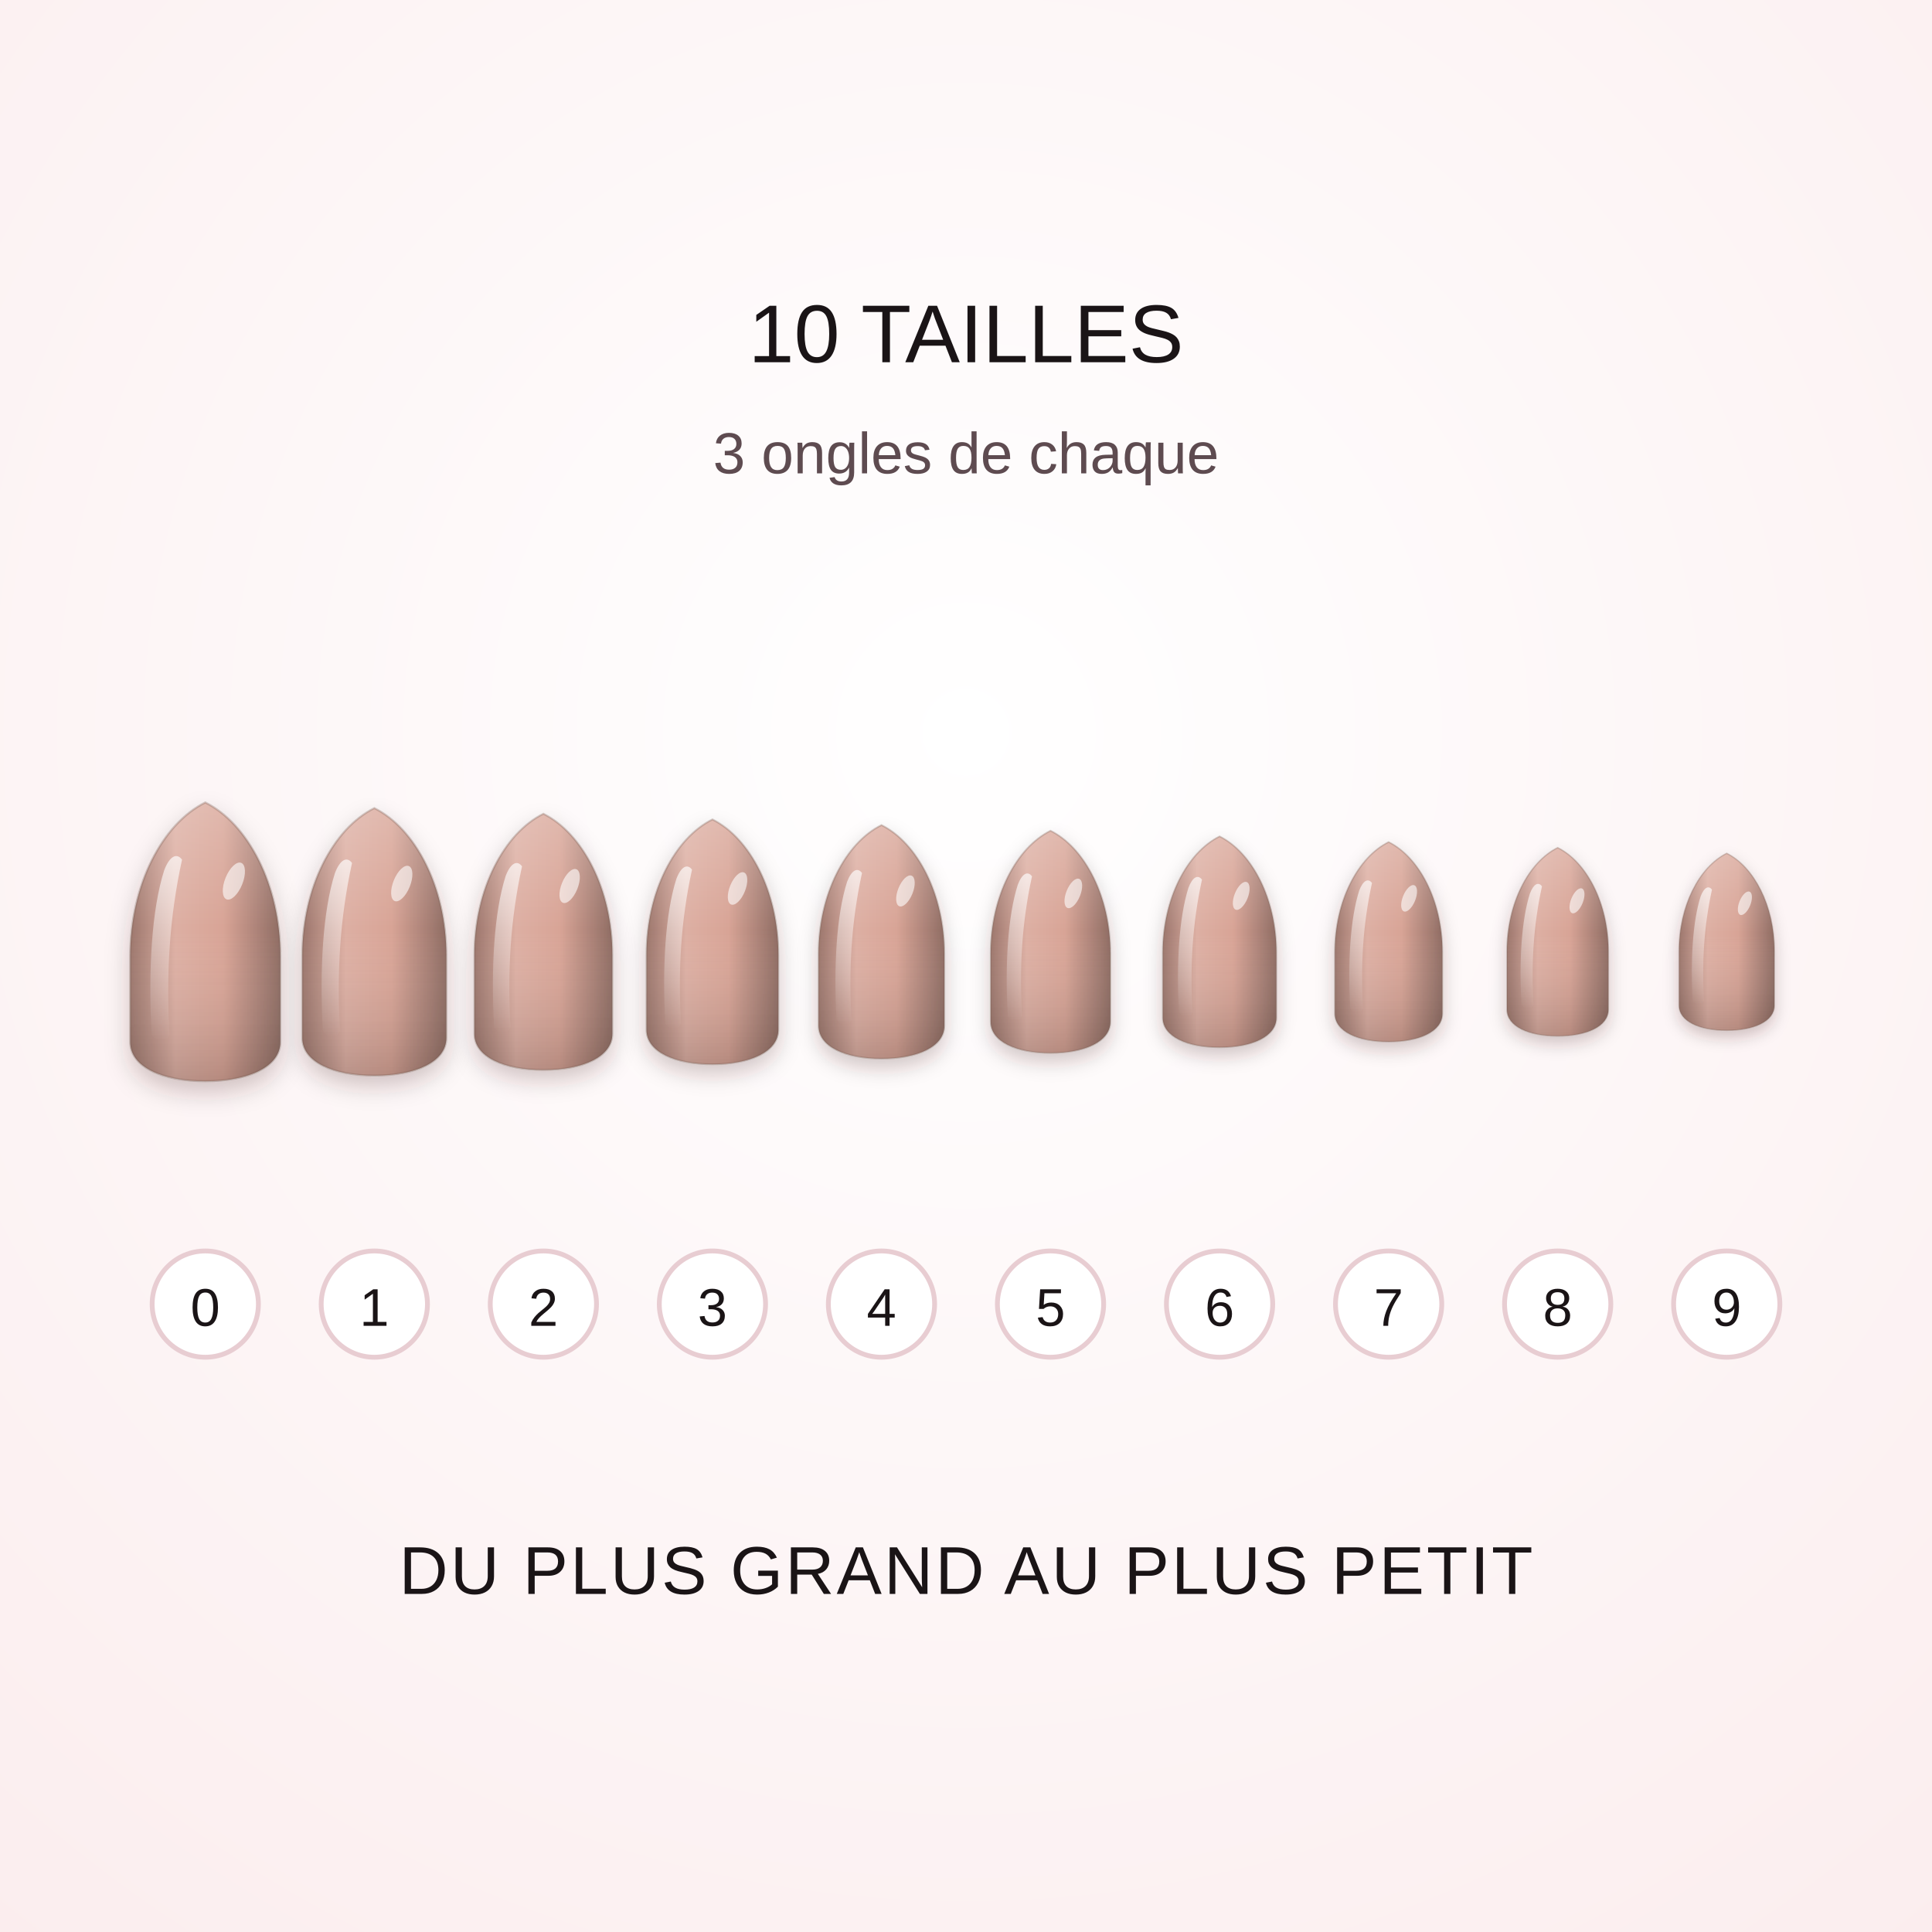
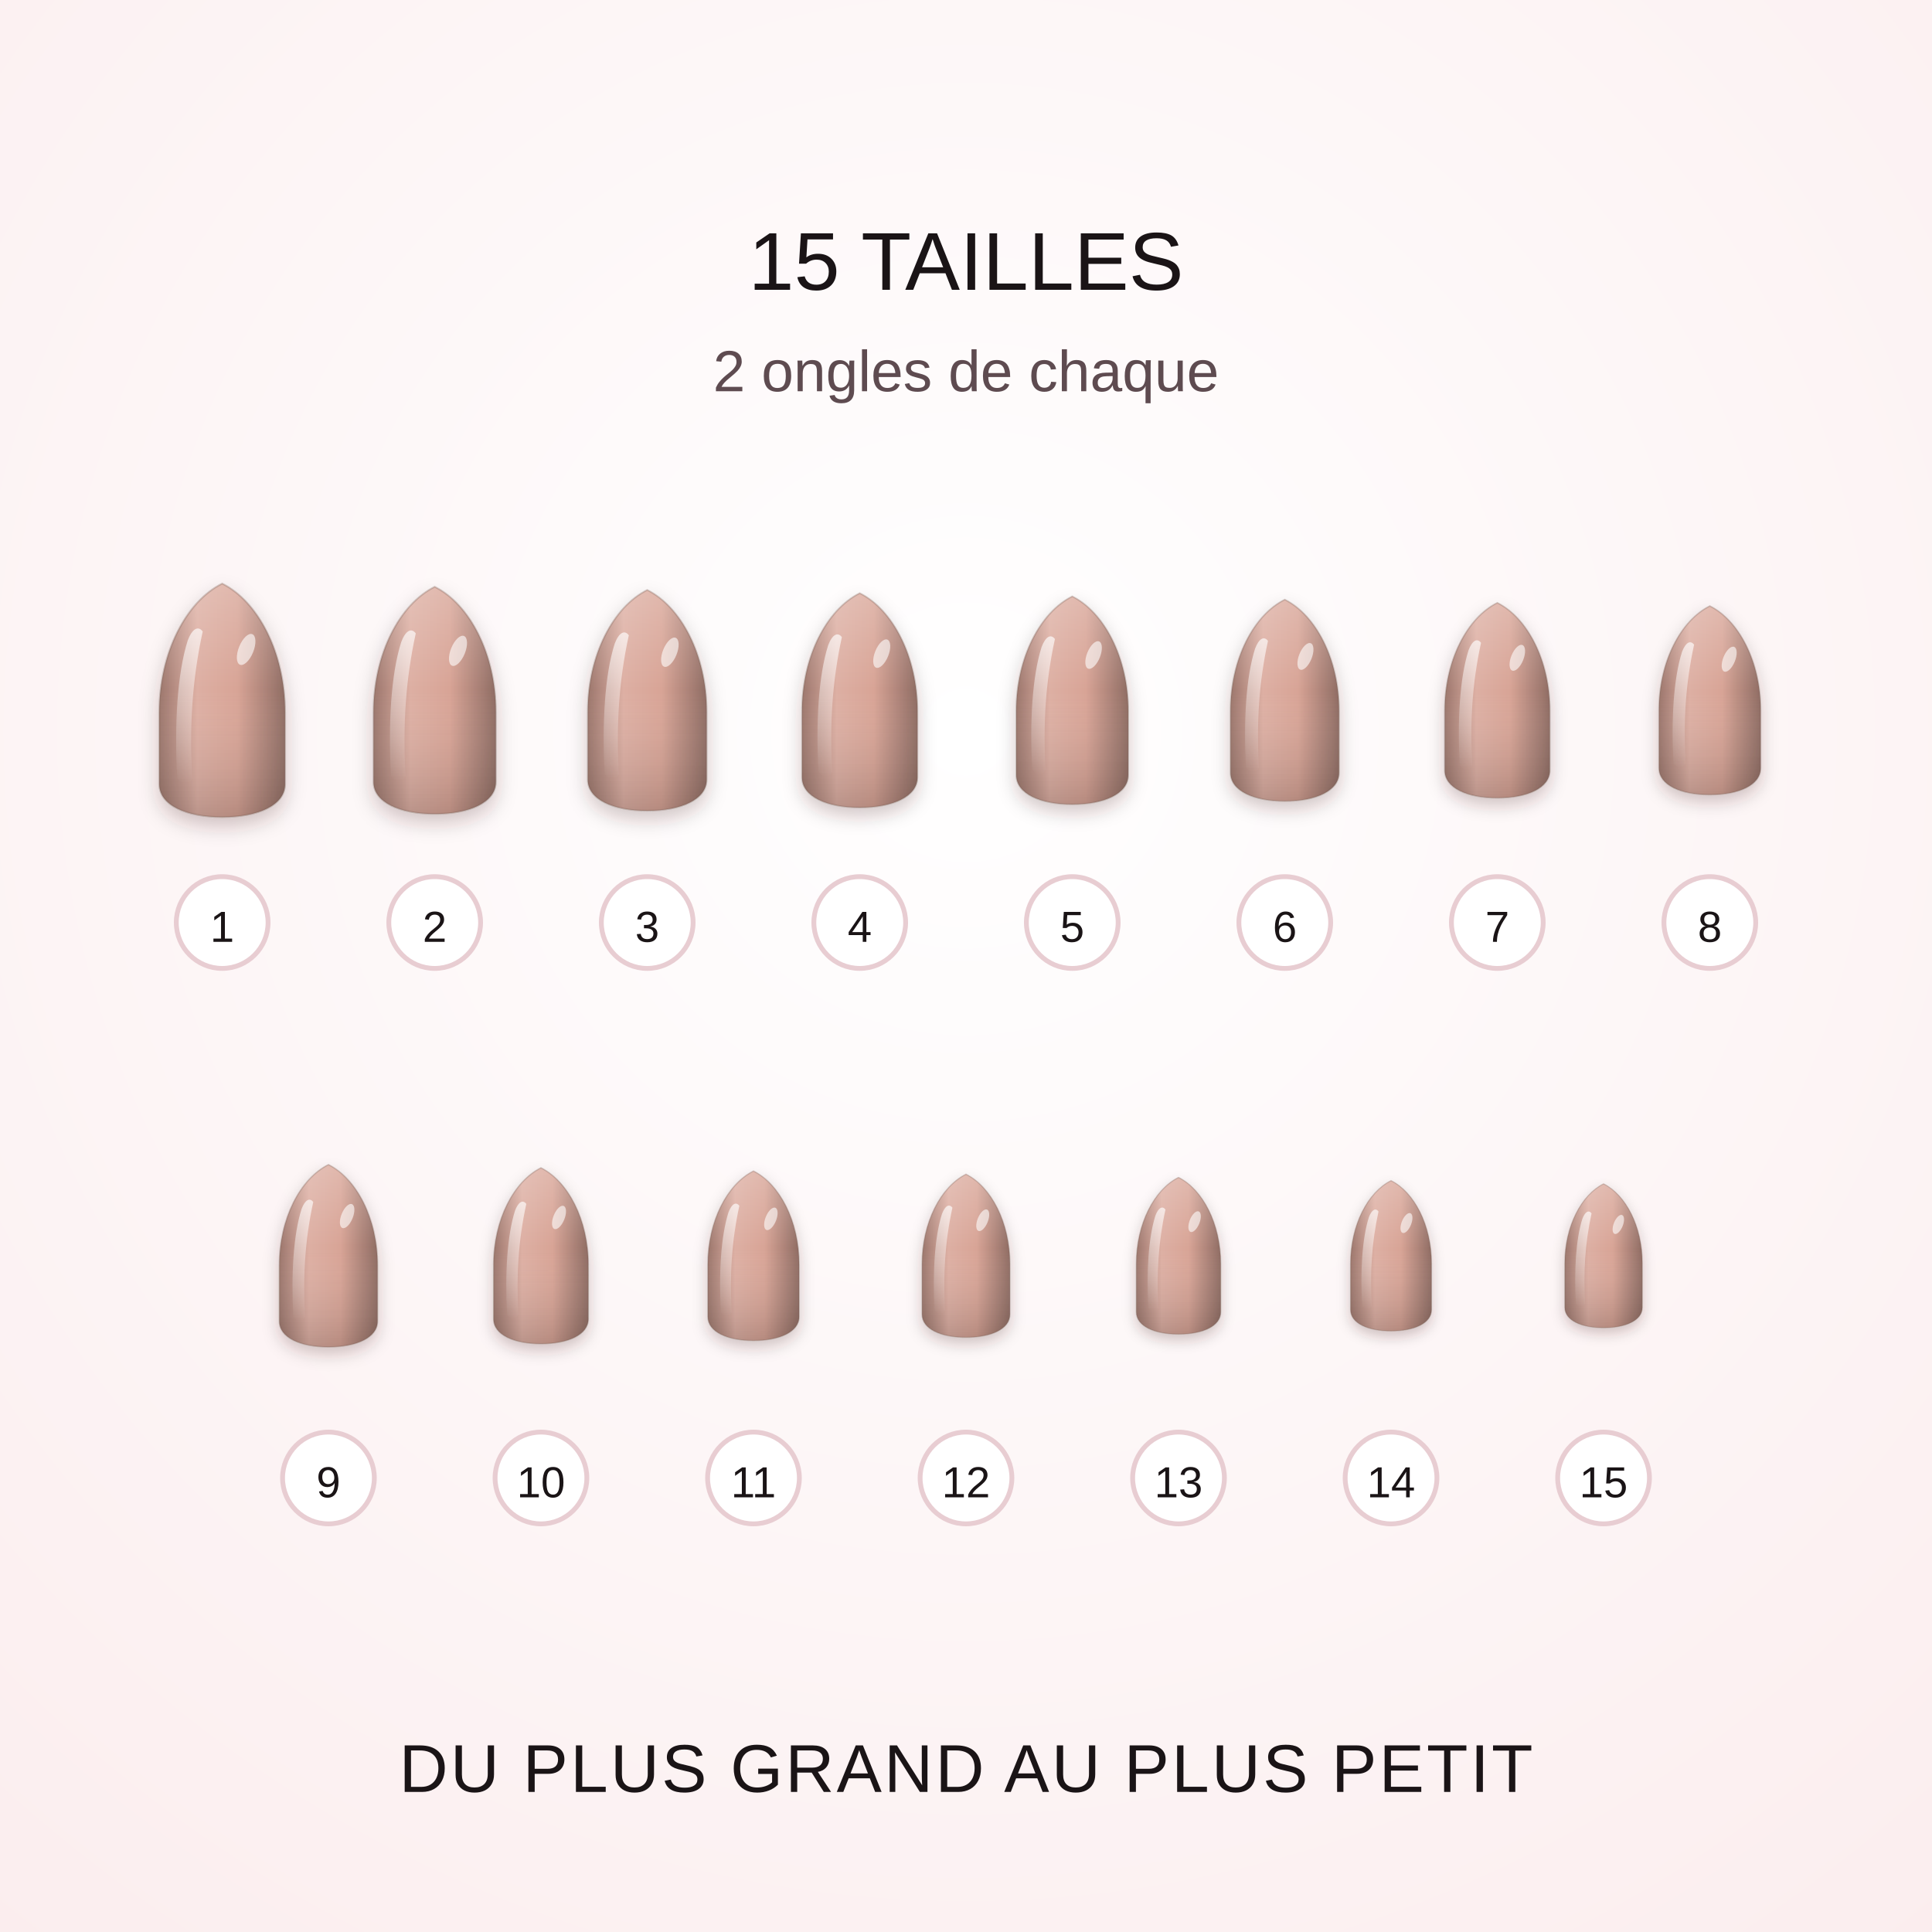
- <svg xmlns="http://www.w3.org/2000/svg" viewBox="0 0 800 800" width="800" height="800" role="img" aria-label="Les 10 tailles de faux ongles Nude Rosé">
+ <svg xmlns="http://www.w3.org/2000/svg" viewBox="0 0 800 800" width="800" height="800" role="img" aria-label="Les 15 tailles de faux ongles Nude Rosé">
  <defs>
    <linearGradient id="nb" x1="0" y1="0" x2="1" y2="0">
      <stop offset="0" stop-color="#9c766c" />
      <stop offset=".3" stop-color="#ddafa3" />
      <stop offset=".62" stop-color="#D8A496" />
      <stop offset="1" stop-color="#8f6c63" />
    </linearGradient>
    <linearGradient id="nv" x1="0" y1="0" x2="0" y2="1">
      <stop offset="0" stop-color="#fff" stop-opacity=".22" />
      <stop offset=".45" stop-color="#fff" stop-opacity="0" />
      <stop offset="1" stop-color="#000" stop-opacity=".16" />
    </linearGradient>
    <linearGradient id="hl" x1="0" y1="0" x2="0" y2="1">
      <stop offset="0" stop-color="#fff" stop-opacity=".95" />
      <stop offset="1" stop-color="#fff" stop-opacity="0" />
    </linearGradient>
    <linearGradient id="tip" x1="0" y1="0" x2="0" y2="1">
      <stop offset="0" stop-color="#F4F0EE" />
      <stop offset=".5" stop-color="#ffffff" />
      <stop offset="1" stop-color="#EDE6E3" />
    </linearGradient>
    <linearGradient id="skin" x1="0" y1="0" x2="1" y2="0">
      <stop offset="0" stop-color="#D9A383" />
      <stop offset=".45" stop-color="#F0C8AE" />
      <stop offset="1" stop-color="#D49C7C" />
    </linearGradient>
    <radialGradient id="bg" cx=".5" cy=".38" r=".8">
      <stop offset="0" stop-color="#FFFFFF" />
      <stop offset="1" stop-color="#fbedee" />
    </radialGradient>
    <filter id="sh" x="-30%" y="-30%" width="160%" height="160%">
      <feDropShadow dx="0" dy="6" stdDeviation="7" flood-color="#3A0A14" flood-opacity=".22" />
    </filter>
  </defs>
  <rect width="800" height="800" fill="url(#bg)" />
-   <text x="400" y="150" text-anchor="middle" font-family="'Arial Black','Helvetica Neue',Arial,sans-serif" font-size="34" fill="#1A1416">10 TAILLES</text>
-   <text x="400" y="196" text-anchor="middle" font-family="Arial,sans-serif" font-size="24" fill="#5E4B50">3 ongles de chaque</text>
-   <g transform="translate(85 390) rotate(0) scale(0.74) translate(-50 -80)" filter="url(#sh)">
+   <text x="400" y="120" text-anchor="middle" font-family="'Arial Black','Helvetica Neue',Arial,sans-serif" font-size="34" fill="#1A1416">15 TAILLES</text>
+   <text x="400" y="162" text-anchor="middle" font-family="Arial,sans-serif" font-size="24" fill="#5E4B50">2 ongles de chaque</text>
+   <g transform="translate(92 290) rotate(0) scale(0.62) translate(-50 -80)" filter="url(#sh)">
    <path d="M50 2 C74 14 92 48 92 88 L92 136 C92 150 74 158 50 158 C26 158 8 150 8 136 L8 88 C8 48 26 14 50 2Z" fill="url(#nb)" />
    <path d="M50 2 C74 14 92 48 92 88 L92 136 C92 150 74 158 50 158 C26 158 8 150 8 136 L8 88 C8 48 26 14 50 2Z" fill="url(#nv)" />
    <path d="M27 40 C20 62 18 96 20 132 C23 137 28 137 30 132 C28 98 30 66 37 34 C34 30 30 32 27 40Z" fill="url(#hl)" opacity=".7" />
    <ellipse cx="66" cy="46" rx="5" ry="11" transform="rotate(22 66 46)" fill="#fff" opacity=".6" />
    <path d="M50 2 C74 14 92 48 92 88 L92 136 C92 150 74 158 50 158 C26 158 8 150 8 136 L8 88 C8 48 26 14 50 2Z" fill="none" stroke="#775a53" stroke-opacity="0.3" stroke-width="1.2" />
  </g>
-   <circle cx="85" cy="540" r="22" fill="#fff" stroke="#E8CDD2" stroke-width="2" />
-   <text x="85" y="549" text-anchor="middle" font-family="'Arial Black','Helvetica Neue',Arial,sans-serif" font-size="22" fill="#1A1416">0</text>
-   <g transform="translate(155 390) rotate(0) scale(0.71) translate(-50 -80)" filter="url(#sh)">
+   <circle cx="92" cy="382" r="19" fill="#fff" stroke="#E8CDD2" stroke-width="2" />
+   <text x="92" y="390" text-anchor="middle" font-family="'Arial Black','Helvetica Neue',Arial,sans-serif" font-size="18" fill="#1A1416">1</text>
+   <g transform="translate(180 290) rotate(0) scale(0.603) translate(-50 -80)" filter="url(#sh)">
    <path d="M50 2 C74 14 92 48 92 88 L92 136 C92 150 74 158 50 158 C26 158 8 150 8 136 L8 88 C8 48 26 14 50 2Z" fill="url(#nb)" />
    <path d="M50 2 C74 14 92 48 92 88 L92 136 C92 150 74 158 50 158 C26 158 8 150 8 136 L8 88 C8 48 26 14 50 2Z" fill="url(#nv)" />
    <path d="M27 40 C20 62 18 96 20 132 C23 137 28 137 30 132 C28 98 30 66 37 34 C34 30 30 32 27 40Z" fill="url(#hl)" opacity=".7" />
    <ellipse cx="66" cy="46" rx="5" ry="11" transform="rotate(22 66 46)" fill="#fff" opacity=".6" />
    <path d="M50 2 C74 14 92 48 92 88 L92 136 C92 150 74 158 50 158 C26 158 8 150 8 136 L8 88 C8 48 26 14 50 2Z" fill="none" stroke="#775a53" stroke-opacity="0.3" stroke-width="1.2" />
  </g>
-   <circle cx="155" cy="540" r="22" fill="#fff" stroke="#E8CDD2" stroke-width="2" />
-   <text x="155" y="549" text-anchor="middle" font-family="'Arial Black','Helvetica Neue',Arial,sans-serif" font-size="22" fill="#1A1416">1</text>
-   <g transform="translate(225 390) rotate(0) scale(0.68) translate(-50 -80)" filter="url(#sh)">
+   <circle cx="180" cy="382" r="19" fill="#fff" stroke="#E8CDD2" stroke-width="2" />
+   <text x="180" y="390" text-anchor="middle" font-family="'Arial Black','Helvetica Neue',Arial,sans-serif" font-size="18" fill="#1A1416">2</text>
+   <g transform="translate(268 290) rotate(0) scale(0.586) translate(-50 -80)" filter="url(#sh)">
    <path d="M50 2 C74 14 92 48 92 88 L92 136 C92 150 74 158 50 158 C26 158 8 150 8 136 L8 88 C8 48 26 14 50 2Z" fill="url(#nb)" />
    <path d="M50 2 C74 14 92 48 92 88 L92 136 C92 150 74 158 50 158 C26 158 8 150 8 136 L8 88 C8 48 26 14 50 2Z" fill="url(#nv)" />
    <path d="M27 40 C20 62 18 96 20 132 C23 137 28 137 30 132 C28 98 30 66 37 34 C34 30 30 32 27 40Z" fill="url(#hl)" opacity=".7" />
    <ellipse cx="66" cy="46" rx="5" ry="11" transform="rotate(22 66 46)" fill="#fff" opacity=".6" />
    <path d="M50 2 C74 14 92 48 92 88 L92 136 C92 150 74 158 50 158 C26 158 8 150 8 136 L8 88 C8 48 26 14 50 2Z" fill="none" stroke="#775a53" stroke-opacity="0.3" stroke-width="1.2" />
  </g>
-   <circle cx="225" cy="540" r="22" fill="#fff" stroke="#E8CDD2" stroke-width="2" />
-   <text x="225" y="549" text-anchor="middle" font-family="'Arial Black','Helvetica Neue',Arial,sans-serif" font-size="22" fill="#1A1416">2</text>
-   <g transform="translate(295 390) rotate(0) scale(0.65) translate(-50 -80)" filter="url(#sh)">
+   <circle cx="268" cy="382" r="19" fill="#fff" stroke="#E8CDD2" stroke-width="2" />
+   <text x="268" y="390" text-anchor="middle" font-family="'Arial Black','Helvetica Neue',Arial,sans-serif" font-size="18" fill="#1A1416">3</text>
+   <g transform="translate(356 290) rotate(0) scale(0.569) translate(-50 -80)" filter="url(#sh)">
    <path d="M50 2 C74 14 92 48 92 88 L92 136 C92 150 74 158 50 158 C26 158 8 150 8 136 L8 88 C8 48 26 14 50 2Z" fill="url(#nb)" />
    <path d="M50 2 C74 14 92 48 92 88 L92 136 C92 150 74 158 50 158 C26 158 8 150 8 136 L8 88 C8 48 26 14 50 2Z" fill="url(#nv)" />
    <path d="M27 40 C20 62 18 96 20 132 C23 137 28 137 30 132 C28 98 30 66 37 34 C34 30 30 32 27 40Z" fill="url(#hl)" opacity=".7" />
    <ellipse cx="66" cy="46" rx="5" ry="11" transform="rotate(22 66 46)" fill="#fff" opacity=".6" />
    <path d="M50 2 C74 14 92 48 92 88 L92 136 C92 150 74 158 50 158 C26 158 8 150 8 136 L8 88 C8 48 26 14 50 2Z" fill="none" stroke="#775a53" stroke-opacity="0.3" stroke-width="1.2" />
  </g>
-   <circle cx="295" cy="540" r="22" fill="#fff" stroke="#E8CDD2" stroke-width="2" />
-   <text x="295" y="549" text-anchor="middle" font-family="'Arial Black','Helvetica Neue',Arial,sans-serif" font-size="22" fill="#1A1416">3</text>
-   <g transform="translate(365 390) rotate(0) scale(0.62) translate(-50 -80)" filter="url(#sh)">
+   <circle cx="356" cy="382" r="19" fill="#fff" stroke="#E8CDD2" stroke-width="2" />
+   <text x="356" y="390" text-anchor="middle" font-family="'Arial Black','Helvetica Neue',Arial,sans-serif" font-size="18" fill="#1A1416">4</text>
+   <g transform="translate(444 290) rotate(0) scale(0.552) translate(-50 -80)" filter="url(#sh)">
    <path d="M50 2 C74 14 92 48 92 88 L92 136 C92 150 74 158 50 158 C26 158 8 150 8 136 L8 88 C8 48 26 14 50 2Z" fill="url(#nb)" />
    <path d="M50 2 C74 14 92 48 92 88 L92 136 C92 150 74 158 50 158 C26 158 8 150 8 136 L8 88 C8 48 26 14 50 2Z" fill="url(#nv)" />
    <path d="M27 40 C20 62 18 96 20 132 C23 137 28 137 30 132 C28 98 30 66 37 34 C34 30 30 32 27 40Z" fill="url(#hl)" opacity=".7" />
    <ellipse cx="66" cy="46" rx="5" ry="11" transform="rotate(22 66 46)" fill="#fff" opacity=".6" />
    <path d="M50 2 C74 14 92 48 92 88 L92 136 C92 150 74 158 50 158 C26 158 8 150 8 136 L8 88 C8 48 26 14 50 2Z" fill="none" stroke="#775a53" stroke-opacity="0.3" stroke-width="1.2" />
  </g>
-   <circle cx="365" cy="540" r="22" fill="#fff" stroke="#E8CDD2" stroke-width="2" />
-   <text x="365" y="549" text-anchor="middle" font-family="'Arial Black','Helvetica Neue',Arial,sans-serif" font-size="22" fill="#1A1416">4</text>
-   <g transform="translate(435 390) rotate(0) scale(0.59) translate(-50 -80)" filter="url(#sh)">
+   <circle cx="444" cy="382" r="19" fill="#fff" stroke="#E8CDD2" stroke-width="2" />
+   <text x="444" y="390" text-anchor="middle" font-family="'Arial Black','Helvetica Neue',Arial,sans-serif" font-size="18" fill="#1A1416">5</text>
+   <g transform="translate(532 290) rotate(0) scale(0.535) translate(-50 -80)" filter="url(#sh)">
    <path d="M50 2 C74 14 92 48 92 88 L92 136 C92 150 74 158 50 158 C26 158 8 150 8 136 L8 88 C8 48 26 14 50 2Z" fill="url(#nb)" />
    <path d="M50 2 C74 14 92 48 92 88 L92 136 C92 150 74 158 50 158 C26 158 8 150 8 136 L8 88 C8 48 26 14 50 2Z" fill="url(#nv)" />
    <path d="M27 40 C20 62 18 96 20 132 C23 137 28 137 30 132 C28 98 30 66 37 34 C34 30 30 32 27 40Z" fill="url(#hl)" opacity=".7" />
    <ellipse cx="66" cy="46" rx="5" ry="11" transform="rotate(22 66 46)" fill="#fff" opacity=".6" />
    <path d="M50 2 C74 14 92 48 92 88 L92 136 C92 150 74 158 50 158 C26 158 8 150 8 136 L8 88 C8 48 26 14 50 2Z" fill="none" stroke="#775a53" stroke-opacity="0.3" stroke-width="1.2" />
  </g>
-   <circle cx="435" cy="540" r="22" fill="#fff" stroke="#E8CDD2" stroke-width="2" />
-   <text x="435" y="549" text-anchor="middle" font-family="'Arial Black','Helvetica Neue',Arial,sans-serif" font-size="22" fill="#1A1416">5</text>
-   <g transform="translate(505 390) rotate(0) scale(0.56) translate(-50 -80)" filter="url(#sh)">
+   <circle cx="532" cy="382" r="19" fill="#fff" stroke="#E8CDD2" stroke-width="2" />
+   <text x="532" y="390" text-anchor="middle" font-family="'Arial Black','Helvetica Neue',Arial,sans-serif" font-size="18" fill="#1A1416">6</text>
+   <g transform="translate(620 290) rotate(0) scale(0.518) translate(-50 -80)" filter="url(#sh)">
    <path d="M50 2 C74 14 92 48 92 88 L92 136 C92 150 74 158 50 158 C26 158 8 150 8 136 L8 88 C8 48 26 14 50 2Z" fill="url(#nb)" />
    <path d="M50 2 C74 14 92 48 92 88 L92 136 C92 150 74 158 50 158 C26 158 8 150 8 136 L8 88 C8 48 26 14 50 2Z" fill="url(#nv)" />
    <path d="M27 40 C20 62 18 96 20 132 C23 137 28 137 30 132 C28 98 30 66 37 34 C34 30 30 32 27 40Z" fill="url(#hl)" opacity=".7" />
    <ellipse cx="66" cy="46" rx="5" ry="11" transform="rotate(22 66 46)" fill="#fff" opacity=".6" />
    <path d="M50 2 C74 14 92 48 92 88 L92 136 C92 150 74 158 50 158 C26 158 8 150 8 136 L8 88 C8 48 26 14 50 2Z" fill="none" stroke="#775a53" stroke-opacity="0.3" stroke-width="1.2" />
  </g>
-   <circle cx="505" cy="540" r="22" fill="#fff" stroke="#E8CDD2" stroke-width="2" />
-   <text x="505" y="549" text-anchor="middle" font-family="'Arial Black','Helvetica Neue',Arial,sans-serif" font-size="22" fill="#1A1416">6</text>
-   <g transform="translate(575 390) rotate(0) scale(0.53) translate(-50 -80)" filter="url(#sh)">
+   <circle cx="620" cy="382" r="19" fill="#fff" stroke="#E8CDD2" stroke-width="2" />
+   <text x="620" y="390" text-anchor="middle" font-family="'Arial Black','Helvetica Neue',Arial,sans-serif" font-size="18" fill="#1A1416">7</text>
+   <g transform="translate(708 290) rotate(0) scale(0.501) translate(-50 -80)" filter="url(#sh)">
    <path d="M50 2 C74 14 92 48 92 88 L92 136 C92 150 74 158 50 158 C26 158 8 150 8 136 L8 88 C8 48 26 14 50 2Z" fill="url(#nb)" />
    <path d="M50 2 C74 14 92 48 92 88 L92 136 C92 150 74 158 50 158 C26 158 8 150 8 136 L8 88 C8 48 26 14 50 2Z" fill="url(#nv)" />
    <path d="M27 40 C20 62 18 96 20 132 C23 137 28 137 30 132 C28 98 30 66 37 34 C34 30 30 32 27 40Z" fill="url(#hl)" opacity=".7" />
    <ellipse cx="66" cy="46" rx="5" ry="11" transform="rotate(22 66 46)" fill="#fff" opacity=".6" />
    <path d="M50 2 C74 14 92 48 92 88 L92 136 C92 150 74 158 50 158 C26 158 8 150 8 136 L8 88 C8 48 26 14 50 2Z" fill="none" stroke="#775a53" stroke-opacity="0.3" stroke-width="1.2" />
  </g>
-   <circle cx="575" cy="540" r="22" fill="#fff" stroke="#E8CDD2" stroke-width="2" />
-   <text x="575" y="549" text-anchor="middle" font-family="'Arial Black','Helvetica Neue',Arial,sans-serif" font-size="22" fill="#1A1416">7</text>
-   <g transform="translate(645 390) rotate(0) scale(0.5) translate(-50 -80)" filter="url(#sh)">
+   <circle cx="708" cy="382" r="19" fill="#fff" stroke="#E8CDD2" stroke-width="2" />
+   <text x="708" y="390" text-anchor="middle" font-family="'Arial Black','Helvetica Neue',Arial,sans-serif" font-size="18" fill="#1A1416">8</text>
+   <g transform="translate(136 520) rotate(0) scale(0.484) translate(-50 -80)" filter="url(#sh)">
    <path d="M50 2 C74 14 92 48 92 88 L92 136 C92 150 74 158 50 158 C26 158 8 150 8 136 L8 88 C8 48 26 14 50 2Z" fill="url(#nb)" />
    <path d="M50 2 C74 14 92 48 92 88 L92 136 C92 150 74 158 50 158 C26 158 8 150 8 136 L8 88 C8 48 26 14 50 2Z" fill="url(#nv)" />
    <path d="M27 40 C20 62 18 96 20 132 C23 137 28 137 30 132 C28 98 30 66 37 34 C34 30 30 32 27 40Z" fill="url(#hl)" opacity=".7" />
    <ellipse cx="66" cy="46" rx="5" ry="11" transform="rotate(22 66 46)" fill="#fff" opacity=".6" />
    <path d="M50 2 C74 14 92 48 92 88 L92 136 C92 150 74 158 50 158 C26 158 8 150 8 136 L8 88 C8 48 26 14 50 2Z" fill="none" stroke="#775a53" stroke-opacity="0.3" stroke-width="1.2" />
  </g>
-   <circle cx="645" cy="540" r="22" fill="#fff" stroke="#E8CDD2" stroke-width="2" />
-   <text x="645" y="549" text-anchor="middle" font-family="'Arial Black','Helvetica Neue',Arial,sans-serif" font-size="22" fill="#1A1416">8</text>
-   <g transform="translate(715 390) rotate(0) scale(0.47) translate(-50 -80)" filter="url(#sh)">
+   <circle cx="136" cy="612" r="19" fill="#fff" stroke="#E8CDD2" stroke-width="2" />
+   <text x="136" y="620" text-anchor="middle" font-family="'Arial Black','Helvetica Neue',Arial,sans-serif" font-size="18" fill="#1A1416">9</text>
+   <g transform="translate(224 520) rotate(0) scale(0.467) translate(-50 -80)" filter="url(#sh)">
    <path d="M50 2 C74 14 92 48 92 88 L92 136 C92 150 74 158 50 158 C26 158 8 150 8 136 L8 88 C8 48 26 14 50 2Z" fill="url(#nb)" />
    <path d="M50 2 C74 14 92 48 92 88 L92 136 C92 150 74 158 50 158 C26 158 8 150 8 136 L8 88 C8 48 26 14 50 2Z" fill="url(#nv)" />
    <path d="M27 40 C20 62 18 96 20 132 C23 137 28 137 30 132 C28 98 30 66 37 34 C34 30 30 32 27 40Z" fill="url(#hl)" opacity=".7" />
    <ellipse cx="66" cy="46" rx="5" ry="11" transform="rotate(22 66 46)" fill="#fff" opacity=".6" />
    <path d="M50 2 C74 14 92 48 92 88 L92 136 C92 150 74 158 50 158 C26 158 8 150 8 136 L8 88 C8 48 26 14 50 2Z" fill="none" stroke="#775a53" stroke-opacity="0.3" stroke-width="1.2" />
  </g>
-   <circle cx="715" cy="540" r="22" fill="#fff" stroke="#E8CDD2" stroke-width="2" />
-   <text x="715" y="549" text-anchor="middle" font-family="'Arial Black','Helvetica Neue',Arial,sans-serif" font-size="22" fill="#1A1416">9</text>
-   <text x="400" y="660" text-anchor="middle" font-family="'Arial Black','Helvetica Neue',Arial,sans-serif" font-size="28" fill="#1A1416" letter-spacing="1">DU PLUS GRAND AU PLUS PETIT</text>
+   <circle cx="224" cy="612" r="19" fill="#fff" stroke="#E8CDD2" stroke-width="2" />
+   <text x="224" y="620" text-anchor="middle" font-family="'Arial Black','Helvetica Neue',Arial,sans-serif" font-size="18" fill="#1A1416">10</text>
+   <g transform="translate(312 520) rotate(0) scale(0.45) translate(-50 -80)" filter="url(#sh)">
+     <path d="M50 2 C74 14 92 48 92 88 L92 136 C92 150 74 158 50 158 C26 158 8 150 8 136 L8 88 C8 48 26 14 50 2Z" fill="url(#nb)" />
+     <path d="M50 2 C74 14 92 48 92 88 L92 136 C92 150 74 158 50 158 C26 158 8 150 8 136 L8 88 C8 48 26 14 50 2Z" fill="url(#nv)" />
+     <path d="M27 40 C20 62 18 96 20 132 C23 137 28 137 30 132 C28 98 30 66 37 34 C34 30 30 32 27 40Z" fill="url(#hl)" opacity=".7" />
+     <ellipse cx="66" cy="46" rx="5" ry="11" transform="rotate(22 66 46)" fill="#fff" opacity=".6" />
+     <path d="M50 2 C74 14 92 48 92 88 L92 136 C92 150 74 158 50 158 C26 158 8 150 8 136 L8 88 C8 48 26 14 50 2Z" fill="none" stroke="#775a53" stroke-opacity="0.3" stroke-width="1.2" />
+   </g>
+   <circle cx="312" cy="612" r="19" fill="#fff" stroke="#E8CDD2" stroke-width="2" />
+   <text x="312" y="620" text-anchor="middle" font-family="'Arial Black','Helvetica Neue',Arial,sans-serif" font-size="18" fill="#1A1416">11</text>
+   <g transform="translate(400 520) rotate(0) scale(0.433) translate(-50 -80)" filter="url(#sh)">
+     <path d="M50 2 C74 14 92 48 92 88 L92 136 C92 150 74 158 50 158 C26 158 8 150 8 136 L8 88 C8 48 26 14 50 2Z" fill="url(#nb)" />
+     <path d="M50 2 C74 14 92 48 92 88 L92 136 C92 150 74 158 50 158 C26 158 8 150 8 136 L8 88 C8 48 26 14 50 2Z" fill="url(#nv)" />
+     <path d="M27 40 C20 62 18 96 20 132 C23 137 28 137 30 132 C28 98 30 66 37 34 C34 30 30 32 27 40Z" fill="url(#hl)" opacity=".7" />
+     <ellipse cx="66" cy="46" rx="5" ry="11" transform="rotate(22 66 46)" fill="#fff" opacity=".6" />
+     <path d="M50 2 C74 14 92 48 92 88 L92 136 C92 150 74 158 50 158 C26 158 8 150 8 136 L8 88 C8 48 26 14 50 2Z" fill="none" stroke="#775a53" stroke-opacity="0.3" stroke-width="1.2" />
+   </g>
+   <circle cx="400" cy="612" r="19" fill="#fff" stroke="#E8CDD2" stroke-width="2" />
+   <text x="400" y="620" text-anchor="middle" font-family="'Arial Black','Helvetica Neue',Arial,sans-serif" font-size="18" fill="#1A1416">12</text>
+   <g transform="translate(488 520) rotate(0) scale(0.416) translate(-50 -80)" filter="url(#sh)">
+     <path d="M50 2 C74 14 92 48 92 88 L92 136 C92 150 74 158 50 158 C26 158 8 150 8 136 L8 88 C8 48 26 14 50 2Z" fill="url(#nb)" />
+     <path d="M50 2 C74 14 92 48 92 88 L92 136 C92 150 74 158 50 158 C26 158 8 150 8 136 L8 88 C8 48 26 14 50 2Z" fill="url(#nv)" />
+     <path d="M27 40 C20 62 18 96 20 132 C23 137 28 137 30 132 C28 98 30 66 37 34 C34 30 30 32 27 40Z" fill="url(#hl)" opacity=".7" />
+     <ellipse cx="66" cy="46" rx="5" ry="11" transform="rotate(22 66 46)" fill="#fff" opacity=".6" />
+     <path d="M50 2 C74 14 92 48 92 88 L92 136 C92 150 74 158 50 158 C26 158 8 150 8 136 L8 88 C8 48 26 14 50 2Z" fill="none" stroke="#775a53" stroke-opacity="0.3" stroke-width="1.2" />
+   </g>
+   <circle cx="488" cy="612" r="19" fill="#fff" stroke="#E8CDD2" stroke-width="2" />
+   <text x="488" y="620" text-anchor="middle" font-family="'Arial Black','Helvetica Neue',Arial,sans-serif" font-size="18" fill="#1A1416">13</text>
+   <g transform="translate(576 520) rotate(0) scale(0.399) translate(-50 -80)" filter="url(#sh)">
+     <path d="M50 2 C74 14 92 48 92 88 L92 136 C92 150 74 158 50 158 C26 158 8 150 8 136 L8 88 C8 48 26 14 50 2Z" fill="url(#nb)" />
+     <path d="M50 2 C74 14 92 48 92 88 L92 136 C92 150 74 158 50 158 C26 158 8 150 8 136 L8 88 C8 48 26 14 50 2Z" fill="url(#nv)" />
+     <path d="M27 40 C20 62 18 96 20 132 C23 137 28 137 30 132 C28 98 30 66 37 34 C34 30 30 32 27 40Z" fill="url(#hl)" opacity=".7" />
+     <ellipse cx="66" cy="46" rx="5" ry="11" transform="rotate(22 66 46)" fill="#fff" opacity=".6" />
+     <path d="M50 2 C74 14 92 48 92 88 L92 136 C92 150 74 158 50 158 C26 158 8 150 8 136 L8 88 C8 48 26 14 50 2Z" fill="none" stroke="#775a53" stroke-opacity="0.3" stroke-width="1.2" />
+   </g>
+   <circle cx="576" cy="612" r="19" fill="#fff" stroke="#E8CDD2" stroke-width="2" />
+   <text x="576" y="620" text-anchor="middle" font-family="'Arial Black','Helvetica Neue',Arial,sans-serif" font-size="18" fill="#1A1416">14</text>
+   <g transform="translate(664 520) rotate(0) scale(0.382) translate(-50 -80)" filter="url(#sh)">
+     <path d="M50 2 C74 14 92 48 92 88 L92 136 C92 150 74 158 50 158 C26 158 8 150 8 136 L8 88 C8 48 26 14 50 2Z" fill="url(#nb)" />
+     <path d="M50 2 C74 14 92 48 92 88 L92 136 C92 150 74 158 50 158 C26 158 8 150 8 136 L8 88 C8 48 26 14 50 2Z" fill="url(#nv)" />
+     <path d="M27 40 C20 62 18 96 20 132 C23 137 28 137 30 132 C28 98 30 66 37 34 C34 30 30 32 27 40Z" fill="url(#hl)" opacity=".7" />
+     <ellipse cx="66" cy="46" rx="5" ry="11" transform="rotate(22 66 46)" fill="#fff" opacity=".6" />
+     <path d="M50 2 C74 14 92 48 92 88 L92 136 C92 150 74 158 50 158 C26 158 8 150 8 136 L8 88 C8 48 26 14 50 2Z" fill="none" stroke="#775a53" stroke-opacity="0.3" stroke-width="1.2" />
+   </g>
+   <circle cx="664" cy="612" r="19" fill="#fff" stroke="#E8CDD2" stroke-width="2" />
+   <text x="664" y="620" text-anchor="middle" font-family="'Arial Black','Helvetica Neue',Arial,sans-serif" font-size="18" fill="#1A1416">15</text>
+   <text x="400" y="742" text-anchor="middle" font-family="'Arial Black','Helvetica Neue',Arial,sans-serif" font-size="28" fill="#1A1416" letter-spacing="1">DU PLUS GRAND AU PLUS PETIT</text>
</svg>
